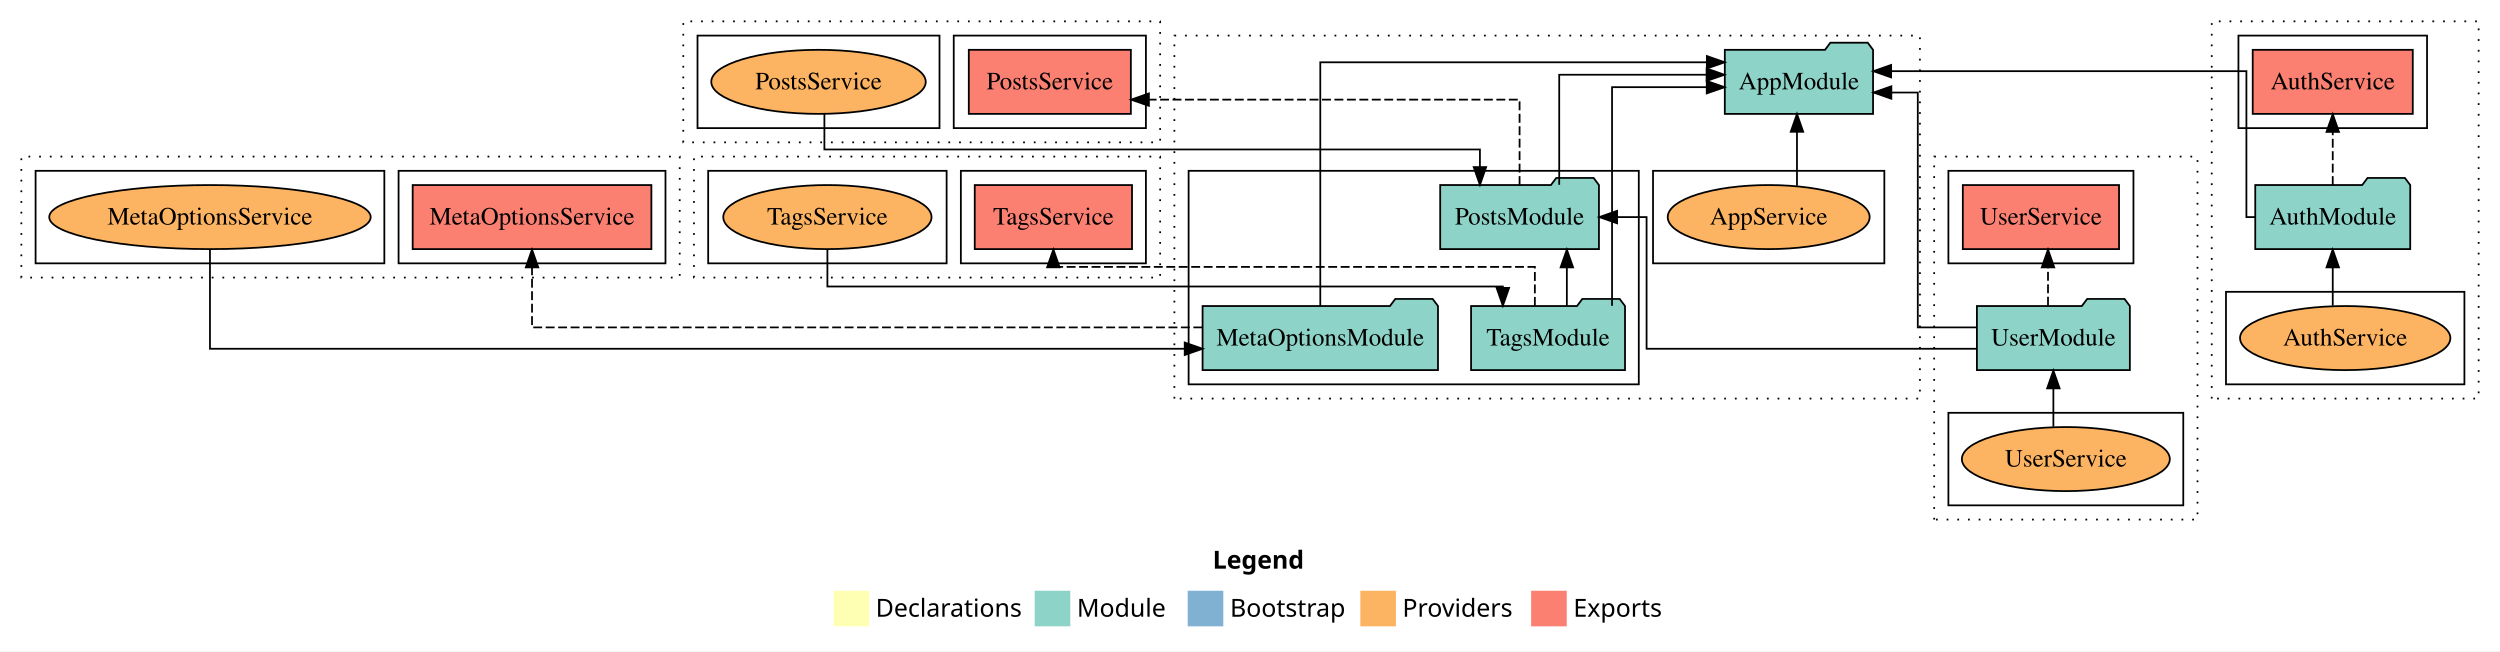
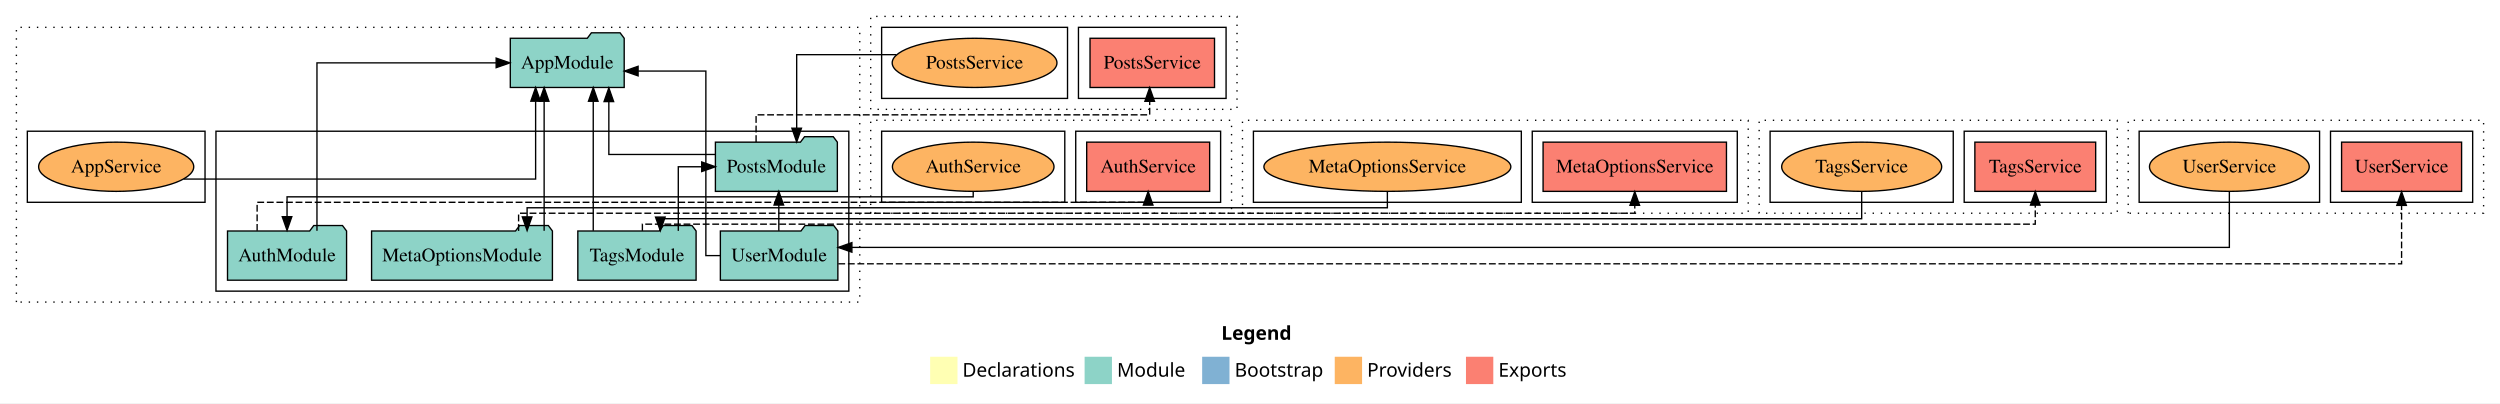
- <svg xmlns="http://www.w3.org/2000/svg" width="1405pt" height="366pt" viewBox="0.00 0.00 1405.00 366.00">
-   <g id="graph0" class="graph" transform="scale(1 1) rotate(0) translate(4 362)">
-     <polygon fill="white" stroke="transparent" points="-4,4 -4,-362 1401,-362 1401,4 -4,4" />
-     <text text-anchor="start" x="677.51" y="-42.4" font-family="Times-12" font-weight="bold" font-size="14.00">Legend</text>
-     <polygon fill="#ffffb3" stroke="transparent" points="464.5,-10 464.5,-30 484.5,-30 484.5,-10 464.5,-10" />
-     <text text-anchor="start" x="488.13" y="-15.4" font-family="Times-12" font-size="14.00">  Declarations</text>
-     <polygon fill="#8dd3c7" stroke="transparent" points="577.5,-10 577.5,-30 597.5,-30 597.5,-10 577.5,-10" />
-     <text text-anchor="start" x="601.23" y="-15.4" font-family="Times-12" font-size="14.00">  Module</text>
-     <polygon fill="#80b1d3" stroke="transparent" points="663.5,-10 663.5,-30 683.5,-30 683.5,-10 663.5,-10" />
-     <text text-anchor="start" x="687.28" y="-15.4" font-family="Times-12" font-size="14.00">  Bootstrap</text>
-     <polygon fill="#fdb462" stroke="transparent" points="760.5,-10 760.5,-30 780.5,-30 780.5,-10 760.5,-10" />
-     <text text-anchor="start" x="784.17" y="-15.4" font-family="Times-12" font-size="14.00">  Providers</text>
-     <polygon fill="#fb8072" stroke="transparent" points="856.5,-10 856.5,-30 876.5,-30 876.5,-10 856.5,-10" />
-     <text text-anchor="start" x="880.23" y="-15.4" font-family="Times-12" font-size="14.00">  Exports</text>
+ <svg xmlns="http://www.w3.org/2000/svg" width="1829pt" height="295pt" viewBox="0.00 0.00 1829.00 295.00">
+   <g id="graph0" class="graph" transform="scale(1 1) rotate(0) translate(4 291)">
+     <polygon fill="white" stroke="transparent" points="-4,4 -4,-291 1825,-291 1825,4 -4,4" />
+     <text text-anchor="start" x="889.51" y="-42.4" font-family="Times-12" font-weight="bold" font-size="14.00">Legend</text>
+     <polygon fill="#ffffb3" stroke="transparent" points="676.5,-10 676.5,-30 696.5,-30 696.5,-10 676.5,-10" />
+     <text text-anchor="start" x="700.13" y="-15.4" font-family="Times-12" font-size="14.00">  Declarations</text>
+     <polygon fill="#8dd3c7" stroke="transparent" points="789.5,-10 789.5,-30 809.5,-30 809.5,-10 789.5,-10" />
+     <text text-anchor="start" x="813.23" y="-15.4" font-family="Times-12" font-size="14.00">  Module</text>
+     <polygon fill="#80b1d3" stroke="transparent" points="875.5,-10 875.5,-30 895.5,-30 895.5,-10 875.5,-10" />
+     <text text-anchor="start" x="899.28" y="-15.4" font-family="Times-12" font-size="14.00">  Bootstrap</text>
+     <polygon fill="#fdb462" stroke="transparent" points="972.5,-10 972.5,-30 992.5,-30 992.5,-10 972.5,-10" />
+     <text text-anchor="start" x="996.17" y="-15.4" font-family="Times-12" font-size="14.00">  Providers</text>
+     <polygon fill="#fb8072" stroke="transparent" points="1068.5,-10 1068.5,-30 1088.5,-30 1088.5,-10 1068.5,-10" />
+     <text text-anchor="start" x="1092.23" y="-15.4" font-family="Times-12" font-size="14.00">  Exports</text>
+     <g id="clust1" class="cluster">
+       <polygon fill="none" stroke="black" stroke-dasharray="1,5" points="8,-70 8,-271 625,-271 625,-70 8,-70" />
+     </g>
+     <g id="clust3" class="cluster">
+       <polygon fill="none" stroke="black" points="154,-78 154,-195 617,-195 617,-78 154,-78" />
+     </g>
+     <g id="clust6" class="cluster">
+       <polygon fill="none" stroke="black" points="16,-143 16,-195 146,-195 146,-143 16,-143" />
+     </g>
+     <g id="clust7" class="cluster">
+       <polygon fill="none" stroke="black" stroke-dasharray="1,5" points="633,-135 633,-203 897,-203 897,-135 633,-135" />
+     </g>
+     <g id="clust10" class="cluster">
+       <polygon fill="none" stroke="black" points="783,-143 783,-195 889,-195 889,-143 783,-143" />
+     </g>
+     <g id="clust12" class="cluster">
+       <polygon fill="none" stroke="black" points="641,-143 641,-195 775,-195 775,-143 641,-143" />
+     </g>
+     <g id="clust13" class="cluster">
+       <polygon fill="none" stroke="black" stroke-dasharray="1,5" points="905,-135 905,-203 1275,-203 1275,-135 905,-135" />
+     </g>
+     <g id="clust16" class="cluster">
+       <polygon fill="none" stroke="black" points="1117,-143 1117,-195 1267,-195 1267,-143 1117,-143" />
+     </g>
+     <g id="clust18" class="cluster">
+       <polygon fill="none" stroke="black" points="913,-143 913,-195 1109,-195 1109,-143 913,-143" />
+     </g>
+     <g id="clust19" class="cluster">
+       <polygon fill="none" stroke="black" stroke-dasharray="1,5" points="633,-211 633,-279 901,-279 901,-211 633,-211" />
+     </g>
+     <g id="clust22" class="cluster">
+       <polygon fill="none" stroke="black" points="785,-219 785,-271 893,-271 893,-219 785,-219" />
+     </g>
+     <g id="clust24" class="cluster">
+       <polygon fill="none" stroke="black" points="641,-219 641,-271 777,-271 777,-219 641,-219" />
+     </g>
+     <g id="clust25" class="cluster">
+       <polygon fill="none" stroke="black" stroke-dasharray="1,5" points="1283,-135 1283,-203 1545,-203 1545,-135 1283,-135" />
+     </g>
+     <g id="clust28" class="cluster">
+       <polygon fill="none" stroke="black" points="1433,-143 1433,-195 1537,-195 1537,-143 1433,-143" />
+     </g>
+     <g id="clust30" class="cluster">
+       <polygon fill="none" stroke="black" points="1291,-143 1291,-195 1425,-195 1425,-143 1291,-143" />
+     </g>
    <g id="clust31" class="cluster">
-       <polygon fill="none" stroke="black" stroke-dasharray="1,5" points="1083,-70 1083,-274 1231,-274 1231,-70 1083,-70" />
+       <polygon fill="none" stroke="black" stroke-dasharray="1,5" points="1553,-135 1553,-203 1813,-203 1813,-135 1553,-135" />
    </g>
    <g id="clust34" class="cluster">
-       <polygon fill="none" stroke="black" points="1091,-214 1091,-266 1195,-266 1195,-214 1091,-214" />
+       <polygon fill="none" stroke="black" points="1701,-143 1701,-195 1805,-195 1805,-143 1701,-143" />
    </g>
    <g id="clust36" class="cluster">
-       <polygon fill="none" stroke="black" points="1091,-78 1091,-130 1223,-130 1223,-78 1091,-78" />
-     </g>
-     <g id="clust7" class="cluster">
-       <polygon fill="none" stroke="black" stroke-dasharray="1,5" points="1239,-138 1239,-350 1389,-350 1389,-138 1239,-138" />
-     </g>
-     <g id="clust10" class="cluster">
-       <polygon fill="none" stroke="black" points="1254,-290 1254,-342 1360,-342 1360,-290 1254,-290" />
-     </g>
-     <g id="clust12" class="cluster">
-       <polygon fill="none" stroke="black" points="1247,-146 1247,-198 1381,-198 1381,-146 1247,-146" />
-     </g>
-     <g id="clust1" class="cluster">
-       <polygon fill="none" stroke="black" stroke-dasharray="1,5" points="656,-138 656,-342 1075,-342 1075,-138 656,-138" />
-     </g>
-     <g id="clust3" class="cluster">
-       <polygon fill="none" stroke="black" points="664,-146 664,-266 917,-266 917,-146 664,-146" />
-     </g>
-     <g id="clust6" class="cluster">
-       <polygon fill="none" stroke="black" points="925,-214 925,-266 1055,-266 1055,-214 925,-214" />
-     </g>
-     <g id="clust19" class="cluster">
-       <polygon fill="none" stroke="black" stroke-dasharray="1,5" points="380,-282 380,-350 648,-350 648,-282 380,-282" />
-     </g>
-     <g id="clust22" class="cluster">
-       <polygon fill="none" stroke="black" points="532,-290 532,-342 640,-342 640,-290 532,-290" />
-     </g>
-     <g id="clust24" class="cluster">
-       <polygon fill="none" stroke="black" points="388,-290 388,-342 524,-342 524,-290 388,-290" />
-     </g>
-     <g id="clust25" class="cluster">
-       <polygon fill="none" stroke="black" stroke-dasharray="1,5" points="386,-206 386,-274 648,-274 648,-206 386,-206" />
-     </g>
-     <g id="clust28" class="cluster">
-       <polygon fill="none" stroke="black" points="536,-214 536,-266 640,-266 640,-214 536,-214" />
-     </g>
-     <g id="clust30" class="cluster">
-       <polygon fill="none" stroke="black" points="394,-214 394,-266 528,-266 528,-214 394,-214" />
-     </g>
-     <g id="clust13" class="cluster">
-       <polygon fill="none" stroke="black" stroke-dasharray="1,5" points="8,-206 8,-274 378,-274 378,-206 8,-206" />
-     </g>
-     <g id="clust16" class="cluster">
-       <polygon fill="none" stroke="black" points="220,-214 220,-266 370,-266 370,-214 220,-214" />
-     </g>
-     <g id="clust18" class="cluster">
-       <polygon fill="none" stroke="black" points="16,-214 16,-266 212,-266 212,-214 16,-214" />
+       <polygon fill="none" stroke="black" points="1561,-143 1561,-195 1693,-195 1693,-143 1561,-143" />
    </g>
    <g id="node1" class="node">
-       <polygon fill="#8dd3c7" stroke="black" points="1350.55,-258 1347.55,-262 1326.55,-262 1323.55,-258 1263.45,-258 1263.45,-222 1350.55,-222 1350.55,-258" />
-       <text text-anchor="middle" x="1307" y="-235.8" font-family="Times,serif" font-size="14.00">AuthModule</text>
+       <polygon fill="#8dd3c7" stroke="black" points="249.55,-122 246.55,-126 225.55,-126 222.55,-122 162.45,-122 162.45,-86 249.55,-86 249.55,-122" />
+       <text text-anchor="middle" x="206" y="-99.8" font-family="Times,serif" font-size="14.00">AuthModule</text>
    </g>
    <g id="node6" class="node">
-       <polygon fill="#8dd3c7" stroke="black" points="1048.66,-334 1045.66,-338 1024.66,-338 1021.66,-334 965.34,-334 965.34,-298 1048.66,-298 1048.66,-334" />
-       <text text-anchor="middle" x="1007" y="-311.8" font-family="Times,serif" font-size="14.00">AppModule</text>
+       <polygon fill="#8dd3c7" stroke="black" points="452.66,-263 449.66,-267 428.66,-267 425.66,-263 369.34,-263 369.34,-227 452.66,-227 452.66,-263" />
+       <text text-anchor="middle" x="411" y="-240.8" font-family="Times,serif" font-size="14.00">AppModule</text>
    </g>
    <g id="edge1" class="edge">
-       <path fill="none" stroke="black" d="M1263.31,-240C1260.33,-240 1258.48,-240 1258.48,-240 1258.48,-240 1258.48,-322 1258.48,-322 1258.48,-322 1058.81,-322 1058.81,-322" />
-       <polygon fill="black" stroke="black" points="1058.81,-318.5 1048.81,-322 1058.81,-325.5 1058.81,-318.5" />
+       <path fill="none" stroke="black" d="M227.89,-122.14C227.89,-160.23 227.89,-245 227.89,-245 227.89,-245 358.99,-245 358.99,-245" />
+       <polygon fill="black" stroke="black" points="358.99,-248.5 368.99,-245 358.99,-241.5 358.99,-248.5" />
    </g>
    <g id="node8" class="node">
-       <polygon fill="#fb8072" stroke="black" points="1351.98,-334 1262.02,-334 1262.02,-298 1351.98,-298 1351.98,-334" />
-       <text text-anchor="middle" x="1307" y="-311.8" font-family="Times,serif" font-size="14.00">AuthService </text>
+       <polygon fill="#fb8072" stroke="black" points="880.98,-187 791.02,-187 791.02,-151 880.98,-151 880.98,-187" />
+       <text text-anchor="middle" x="836" y="-164.8" font-family="Times,serif" font-size="14.00">AuthService </text>
    </g>
    <g id="edge7" class="edge">
-       <path fill="none" stroke="black" stroke-dasharray="5,2" d="M1307,-258.01C1307,-258.01 1307,-287.85 1307,-287.85" />
-       <polygon fill="black" stroke="black" points="1303.5,-287.85 1307,-297.85 1310.5,-287.85 1303.5,-287.85" />
+       <path fill="none" stroke="black" stroke-dasharray="5,2" d="M184.11,-122.13C184.11,-132.31 184.11,-143 184.11,-143 184.11,-143 836,-143 836,-143 836,-143 836,-143.79 836,-143.79" />
+       <polygon fill="black" stroke="black" points="832.5,-140.94 836,-150.94 839.5,-140.94 832.5,-140.94" />
    </g>
    <g id="node2" class="node">
-       <polygon fill="#8dd3c7" stroke="black" points="804.15,-190 801.15,-194 780.15,-194 777.15,-190 671.85,-190 671.85,-154 804.15,-154 804.15,-190" />
-       <text text-anchor="middle" x="738" y="-167.8" font-family="Times,serif" font-size="14.00">MetaOptionsModule</text>
+       <polygon fill="#8dd3c7" stroke="black" points="400.15,-122 397.15,-126 376.15,-126 373.15,-122 267.85,-122 267.85,-86 400.15,-86 400.15,-122" />
+       <text text-anchor="middle" x="334" y="-99.8" font-family="Times,serif" font-size="14.00">MetaOptionsModule</text>
    </g>
    <g id="edge2" class="edge">
-       <path fill="none" stroke="black" d="M738,-190.08C738,-230.97 738,-327 738,-327 738,-327 955.26,-327 955.26,-327" />
-       <polygon fill="black" stroke="black" points="955.26,-330.5 965.26,-327 955.26,-323.5 955.26,-330.5" />
+       <path fill="none" stroke="black" d="M394.09,-122.14C394.09,-122.14 394.09,-216.93 394.09,-216.93" />
+       <polygon fill="black" stroke="black" points="390.59,-216.92 394.09,-226.93 397.59,-216.93 390.59,-216.92" />
    </g>
    <g id="node10" class="node">
-       <polygon fill="#fb8072" stroke="black" points="362.08,-258 227.92,-258 227.92,-222 362.08,-222 362.08,-258" />
-       <text text-anchor="middle" x="295" y="-235.8" font-family="Times,serif" font-size="14.00">MetaOptionsService </text>
+       <polygon fill="#fb8072" stroke="black" points="1259.08,-187 1124.92,-187 1124.92,-151 1259.08,-151 1259.08,-187" />
+       <text text-anchor="middle" x="1192" y="-164.8" font-family="Times,serif" font-size="14.00">MetaOptionsService </text>
    </g>
    <g id="edge9" class="edge">
-       <path fill="none" stroke="black" stroke-dasharray="5,2" d="M671.68,-178C548.1,-178 295,-178 295,-178 295,-178 295,-211.73 295,-211.73" />
-       <polygon fill="black" stroke="black" points="291.5,-211.73 295,-221.73 298.5,-211.73 291.5,-211.73" />
+       <path fill="none" stroke="black" stroke-dasharray="5,2" d="M375.4,-122.03C375.4,-128.85 375.4,-135 375.4,-135 375.4,-135 1192,-135 1192,-135 1192,-135 1192,-140.81 1192,-140.81" />
+       <polygon fill="black" stroke="black" points="1188.5,-140.81 1192,-150.81 1195.5,-140.81 1188.5,-140.81" />
    </g>
    <g id="node3" class="node">
-       <polygon fill="#8dd3c7" stroke="black" points="894.61,-258 891.61,-262 870.61,-262 867.61,-258 805.39,-258 805.39,-222 894.61,-222 894.61,-258" />
-       <text text-anchor="middle" x="850" y="-235.8" font-family="Times,serif" font-size="14.00">PostsModule</text>
+       <polygon fill="#8dd3c7" stroke="black" points="608.61,-187 605.61,-191 584.61,-191 581.61,-187 519.39,-187 519.39,-151 608.61,-151 608.61,-187" />
+       <text text-anchor="middle" x="564" y="-164.8" font-family="Times,serif" font-size="14.00">PostsModule</text>
    </g>
    <g id="edge3" class="edge">
-       <path fill="none" stroke="black" d="M872.28,-258.15C872.28,-281.76 872.28,-320 872.28,-320 872.28,-320 955.11,-320 955.11,-320" />
-       <polygon fill="black" stroke="black" points="955.11,-323.5 965.11,-320 955.11,-316.5 955.11,-323.5" />
+       <path fill="none" stroke="black" d="M519.4,-178C484.35,-178 441.43,-178 441.43,-178 441.43,-178 441.43,-216.69 441.43,-216.69" />
+       <polygon fill="black" stroke="black" points="437.93,-216.69 441.43,-226.69 444.93,-216.69 437.93,-216.69" />
    </g>
    <g id="node12" class="node">
-       <polygon fill="#fb8072" stroke="black" points="631.54,-334 540.46,-334 540.46,-298 631.54,-298 631.54,-334" />
-       <text text-anchor="middle" x="586" y="-311.8" font-family="Times,serif" font-size="14.00">PostsService </text>
+       <polygon fill="#fb8072" stroke="black" points="884.54,-263 793.46,-263 793.46,-227 884.54,-227 884.54,-263" />
+       <text text-anchor="middle" x="839" y="-240.8" font-family="Times,serif" font-size="14.00">PostsService </text>
    </g>
    <g id="edge13" class="edge">
-       <path fill="none" stroke="black" stroke-dasharray="5,2" d="M850,-258.03C850,-277.58 850,-306 850,-306 850,-306 641.68,-306 641.68,-306" />
-       <polygon fill="black" stroke="black" points="641.68,-302.5 631.68,-306 641.68,-309.5 641.68,-302.5" />
+       <path fill="none" stroke="black" stroke-dasharray="5,2" d="M549.15,-187.11C549.15,-196.9 549.15,-207 549.15,-207 549.15,-207 837.11,-207 837.11,-207 837.11,-207 837.11,-216.89 837.11,-216.89" />
+       <polygon fill="black" stroke="black" points="833.61,-216.89 837.11,-226.89 840.61,-216.89 833.61,-216.89" />
    </g>
    <g id="node4" class="node">
-       <polygon fill="#8dd3c7" stroke="black" points="909.26,-190 906.26,-194 885.26,-194 882.26,-190 822.74,-190 822.74,-154 909.26,-154 909.26,-190" />
-       <text text-anchor="middle" x="866" y="-167.8" font-family="Times,serif" font-size="14.00">TagsModule</text>
+       <polygon fill="#8dd3c7" stroke="black" points="505.26,-122 502.26,-126 481.26,-126 478.26,-122 418.74,-122 418.74,-86 505.26,-86 505.26,-122" />
+       <text text-anchor="middle" x="462" y="-99.8" font-family="Times,serif" font-size="14.00">TagsModule</text>
    </g>
    <g id="edge11" class="edge">
-       <path fill="none" stroke="black" d="M876.57,-190.22C876.57,-190.22 876.57,-211.73 876.57,-211.73" />
-       <polygon fill="black" stroke="black" points="873.07,-211.73 876.57,-221.73 880.07,-211.73 873.07,-211.73" />
+       <path fill="none" stroke="black" d="M492.24,-122.11C492.24,-141.34 492.24,-169 492.24,-169 492.24,-169 509.37,-169 509.37,-169" />
+       <polygon fill="black" stroke="black" points="509.37,-172.5 519.37,-169 509.37,-165.5 509.37,-172.5" />
    </g>
    <g id="edge4" class="edge">
-       <path fill="none" stroke="black" d="M901.97,-190.14C901.97,-228.23 901.97,-313 901.97,-313 901.97,-313 955.19,-313 955.19,-313" />
-       <polygon fill="black" stroke="black" points="955.19,-316.5 965.19,-313 955.19,-309.5 955.19,-316.5" />
+       <path fill="none" stroke="black" d="M430.02,-122.14C430.02,-122.14 430.02,-216.93 430.02,-216.93" />
+       <polygon fill="black" stroke="black" points="426.52,-216.92 430.02,-226.93 433.52,-216.93 426.52,-216.92" />
    </g>
    <g id="node14" class="node">
-       <polygon fill="#fb8072" stroke="black" points="632.19,-258 543.81,-258 543.81,-222 632.19,-222 632.19,-258" />
-       <text text-anchor="middle" x="588" y="-235.8" font-family="Times,serif" font-size="14.00">TagsService </text>
+       <polygon fill="#fb8072" stroke="black" points="1529.19,-187 1440.81,-187 1440.81,-151 1529.19,-151 1529.19,-187" />
+       <text text-anchor="middle" x="1485" y="-164.8" font-family="Times,serif" font-size="14.00">TagsService </text>
    </g>
    <g id="edge15" class="edge">
-       <path fill="none" stroke="black" stroke-dasharray="5,2" d="M858.59,-190.13C858.59,-200.71 858.59,-212 858.59,-212 858.59,-212 588,-212 588,-212 588,-212 588,-212.98 588,-212.98" />
-       <polygon fill="black" stroke="black" points="584.5,-211.79 588,-221.79 591.5,-211.79 584.5,-211.79" />
+       <path fill="none" stroke="black" stroke-dasharray="5,2" d="M465.97,-122.12C465.97,-124.97 465.97,-127 465.97,-127 465.97,-127 1485,-127 1485,-127 1485,-127 1485,-140.94 1485,-140.94" />
+       <polygon fill="black" stroke="black" points="1481.5,-140.94 1485,-150.94 1488.5,-140.94 1481.5,-140.94" />
    </g>
    <g id="node5" class="node">
-       <polygon fill="#8dd3c7" stroke="black" points="1192.98,-190 1189.98,-194 1168.98,-194 1165.98,-190 1107.02,-190 1107.02,-154 1192.98,-154 1192.98,-190" />
-       <text text-anchor="middle" x="1150" y="-167.8" font-family="Times,serif" font-size="14.00">UserModule</text>
+       <polygon fill="#8dd3c7" stroke="black" points="608.98,-122 605.98,-126 584.98,-126 581.98,-122 523.02,-122 523.02,-86 608.98,-86 608.98,-122" />
+       <text text-anchor="middle" x="566" y="-99.8" font-family="Times,serif" font-size="14.00">UserModule</text>
    </g>
    <g id="edge12" class="edge">
-       <path fill="none" stroke="black" d="M1107,-166C1040.77,-166 921.38,-166 921.38,-166 921.38,-166 921.38,-240 921.38,-240 921.38,-240 904.8,-240 904.8,-240" />
-       <polygon fill="black" stroke="black" points="904.8,-236.5 894.8,-240 904.8,-243.5 904.8,-236.5" />
+       <path fill="none" stroke="black" d="M565.78,-122.11C565.78,-122.11 565.78,-140.99 565.78,-140.99" />
+       <polygon fill="black" stroke="black" points="562.28,-140.99 565.78,-150.99 569.28,-140.99 562.28,-140.99" />
    </g>
    <g id="edge5" class="edge">
-       <path fill="none" stroke="black" d="M1107,-178C1089.72,-178 1073.8,-178 1073.8,-178 1073.8,-178 1073.8,-310 1073.8,-310 1073.8,-310 1058.93,-310 1058.93,-310" />
-       <polygon fill="black" stroke="black" points="1058.93,-306.5 1048.93,-310 1058.93,-313.5 1058.93,-306.5" />
+       <path fill="none" stroke="black" d="M523,-104C516.77,-104 512.41,-104 512.41,-104 512.41,-104 512.41,-239 512.41,-239 512.41,-239 462.83,-239 462.83,-239" />
+       <polygon fill="black" stroke="black" points="462.83,-235.5 452.83,-239 462.83,-242.5 462.83,-235.5" />
    </g>
    <g id="node16" class="node">
-       <polygon fill="#fb8072" stroke="black" points="1186.9,-258 1099.1,-258 1099.1,-222 1186.9,-222 1186.9,-258" />
-       <text text-anchor="middle" x="1143" y="-235.8" font-family="Times,serif" font-size="14.00">UserService </text>
+       <polygon fill="#fb8072" stroke="black" points="1796.9,-187 1709.1,-187 1709.1,-151 1796.9,-151 1796.9,-187" />
+       <text text-anchor="middle" x="1753" y="-164.8" font-family="Times,serif" font-size="14.00">UserService </text>
    </g>
    <g id="edge17" class="edge">
-       <path fill="none" stroke="black" stroke-dasharray="5,2" d="M1146.98,-190.22C1146.98,-190.22 1146.98,-211.73 1146.98,-211.73" />
-       <polygon fill="black" stroke="black" points="1143.48,-211.73 1146.98,-221.73 1150.48,-211.73 1143.48,-211.73" />
+       <path fill="none" stroke="black" stroke-dasharray="5,2" d="M609.3,-98C822.78,-98 1753,-98 1753,-98 1753,-98 1753,-140.72 1753,-140.72" />
+       <polygon fill="black" stroke="black" points="1749.5,-140.72 1753,-150.72 1756.5,-140.72 1749.5,-140.72" />
    </g>
    <g id="node7" class="node">
-       <ellipse fill="#fdb462" stroke="black" cx="990" cy="-240" rx="56.74" ry="18" />
-       <text text-anchor="middle" x="990" y="-235.8" font-family="Times,serif" font-size="14.00">AppService</text>
+       <ellipse fill="#fdb462" stroke="black" cx="81" cy="-169" rx="56.74" ry="18" />
+       <text text-anchor="middle" x="81" y="-164.8" font-family="Times,serif" font-size="14.00">AppService</text>
    </g>
    <g id="edge6" class="edge">
-       <path fill="none" stroke="black" d="M1005.9,-257.63C1005.9,-257.63 1005.9,-287.94 1005.9,-287.94" />
-       <polygon fill="black" stroke="black" points="1002.4,-287.94 1005.9,-297.94 1009.4,-287.94 1002.4,-287.94" />
+       <path fill="none" stroke="black" d="M130.3,-160C217.05,-160 387.86,-160 387.86,-160 387.86,-160 387.86,-216.97 387.86,-216.97" />
+       <polygon fill="black" stroke="black" points="384.36,-216.97 387.86,-226.97 391.36,-216.97 384.36,-216.97" />
    </g>
    <g id="node9" class="node">
-       <ellipse fill="#fdb462" stroke="black" cx="1314" cy="-172" rx="59.11" ry="18" />
-       <text text-anchor="middle" x="1314" y="-167.8" font-family="Times,serif" font-size="14.00">AuthService</text>
+       <ellipse fill="#fdb462" stroke="black" cx="708" cy="-169" rx="59.11" ry="18" />
+       <text text-anchor="middle" x="708" y="-164.8" font-family="Times,serif" font-size="14.00">AuthService</text>
    </g>
    <g id="edge8" class="edge">
-       <path fill="none" stroke="black" d="M1307,-190.22C1307,-190.22 1307,-211.73 1307,-211.73" />
-       <polygon fill="black" stroke="black" points="1303.5,-211.73 1307,-221.73 1310.5,-211.73 1303.5,-211.73" />
+       <path fill="none" stroke="black" d="M708,-150.83C708,-148.55 708,-147 708,-147 708,-147 206,-147 206,-147 206,-147 206,-132.49 206,-132.49" />
+       <polygon fill="black" stroke="black" points="209.5,-132.49 206,-122.49 202.5,-132.49 209.5,-132.49" />
    </g>
    <g id="node11" class="node">
-       <ellipse fill="#fdb462" stroke="black" cx="114" cy="-240" rx="90.33" ry="18" />
-       <text text-anchor="middle" x="114" y="-235.8" font-family="Times,serif" font-size="14.00">MetaOptionsService</text>
+       <ellipse fill="#fdb462" stroke="black" cx="1011" cy="-169" rx="90.33" ry="18" />
+       <text text-anchor="middle" x="1011" y="-164.8" font-family="Times,serif" font-size="14.00">MetaOptionsService</text>
    </g>
    <g id="edge10" class="edge">
-       <path fill="none" stroke="black" d="M114,-221.71C114,-199.79 114,-166 114,-166 114,-166 661.81,-166 661.81,-166" />
-       <polygon fill="black" stroke="black" points="661.81,-169.5 671.81,-166 661.81,-162.5 661.81,-169.5" />
+       <path fill="none" stroke="black" d="M1011,-150.86C1011,-144.54 1011,-139 1011,-139 1011,-139 381.63,-139 381.63,-139 381.63,-139 381.63,-132.32 381.63,-132.32" />
+       <polygon fill="black" stroke="black" points="385.13,-132.32 381.63,-122.32 378.13,-132.32 385.13,-132.32" />
    </g>
    <g id="node13" class="node">
-       <ellipse fill="#fdb462" stroke="black" cx="456" cy="-316" rx="60.27" ry="18" />
-       <text text-anchor="middle" x="456" y="-311.8" font-family="Times,serif" font-size="14.00">PostsService</text>
+       <ellipse fill="#fdb462" stroke="black" cx="709" cy="-245" rx="60.27" ry="18" />
+       <text text-anchor="middle" x="709" y="-240.8" font-family="Times,serif" font-size="14.00">PostsService</text>
    </g>
    <g id="edge14" class="edge">
-       <path fill="none" stroke="black" d="M459.31,-297.89C459.31,-288.1 459.31,-278 459.31,-278 459.31,-278 827.72,-278 827.72,-278 827.72,-278 827.72,-268.11 827.72,-268.11" />
-       <polygon fill="black" stroke="black" points="831.22,-268.11 827.72,-258.11 824.22,-268.11 831.22,-268.11" />
+       <path fill="none" stroke="black" d="M651.92,-251C616.95,-251 578.85,-251 578.85,-251 578.85,-251 578.85,-197.2 578.85,-197.2" />
+       <polygon fill="black" stroke="black" points="582.35,-197.2 578.85,-187.2 575.35,-197.2 582.35,-197.2" />
    </g>
    <g id="node15" class="node">
-       <ellipse fill="#fdb462" stroke="black" cx="461" cy="-240" rx="58.53" ry="18" />
-       <text text-anchor="middle" x="461" y="-235.8" font-family="Times,serif" font-size="14.00">TagsService</text>
+       <ellipse fill="#fdb462" stroke="black" cx="1358" cy="-169" rx="58.53" ry="18" />
+       <text text-anchor="middle" x="1358" y="-164.8" font-family="Times,serif" font-size="14.00">TagsService</text>
    </g>
    <g id="edge16" class="edge">
-       <path fill="none" stroke="black" d="M461,-221.87C461,-211.69 461,-201 461,-201 461,-201 840.6,-201 840.6,-201 840.6,-201 840.6,-199.92 840.6,-199.92" />
-       <polygon fill="black" stroke="black" points="844.1,-200.2 840.6,-190.2 837.1,-200.2 844.1,-200.2" />
+       <path fill="none" stroke="black" d="M1358,-150.89C1358,-141.1 1358,-131 1358,-131 1358,-131 479.1,-131 479.1,-131 479.1,-131 479.1,-130.12 479.1,-130.12" />
+       <polygon fill="black" stroke="black" points="482.6,-132.16 479.1,-122.16 475.6,-132.16 482.6,-132.16" />
    </g>
    <g id="node17" class="node">
-       <ellipse fill="#fdb462" stroke="black" cx="1157" cy="-104" rx="58.44" ry="18" />
-       <text text-anchor="middle" x="1157" y="-99.8" font-family="Times,serif" font-size="14.00">UserService</text>
+       <ellipse fill="#fdb462" stroke="black" cx="1627" cy="-169" rx="58.44" ry="18" />
+       <text text-anchor="middle" x="1627" y="-164.8" font-family="Times,serif" font-size="14.00">UserService</text>
    </g>
    <g id="edge18" class="edge">
-       <path fill="none" stroke="black" d="M1150,-122.22C1150,-122.22 1150,-143.73 1150,-143.73" />
-       <polygon fill="black" stroke="black" points="1146.5,-143.73 1150,-153.73 1153.5,-143.73 1146.5,-143.73" />
+       <path fill="none" stroke="black" d="M1627,-150.98C1627,-133.63 1627,-110 1627,-110 1627,-110 619.24,-110 619.24,-110" />
+       <polygon fill="black" stroke="black" points="619.24,-106.5 609.24,-110 619.24,-113.5 619.24,-106.5" />
    </g>
  </g>
</svg>
